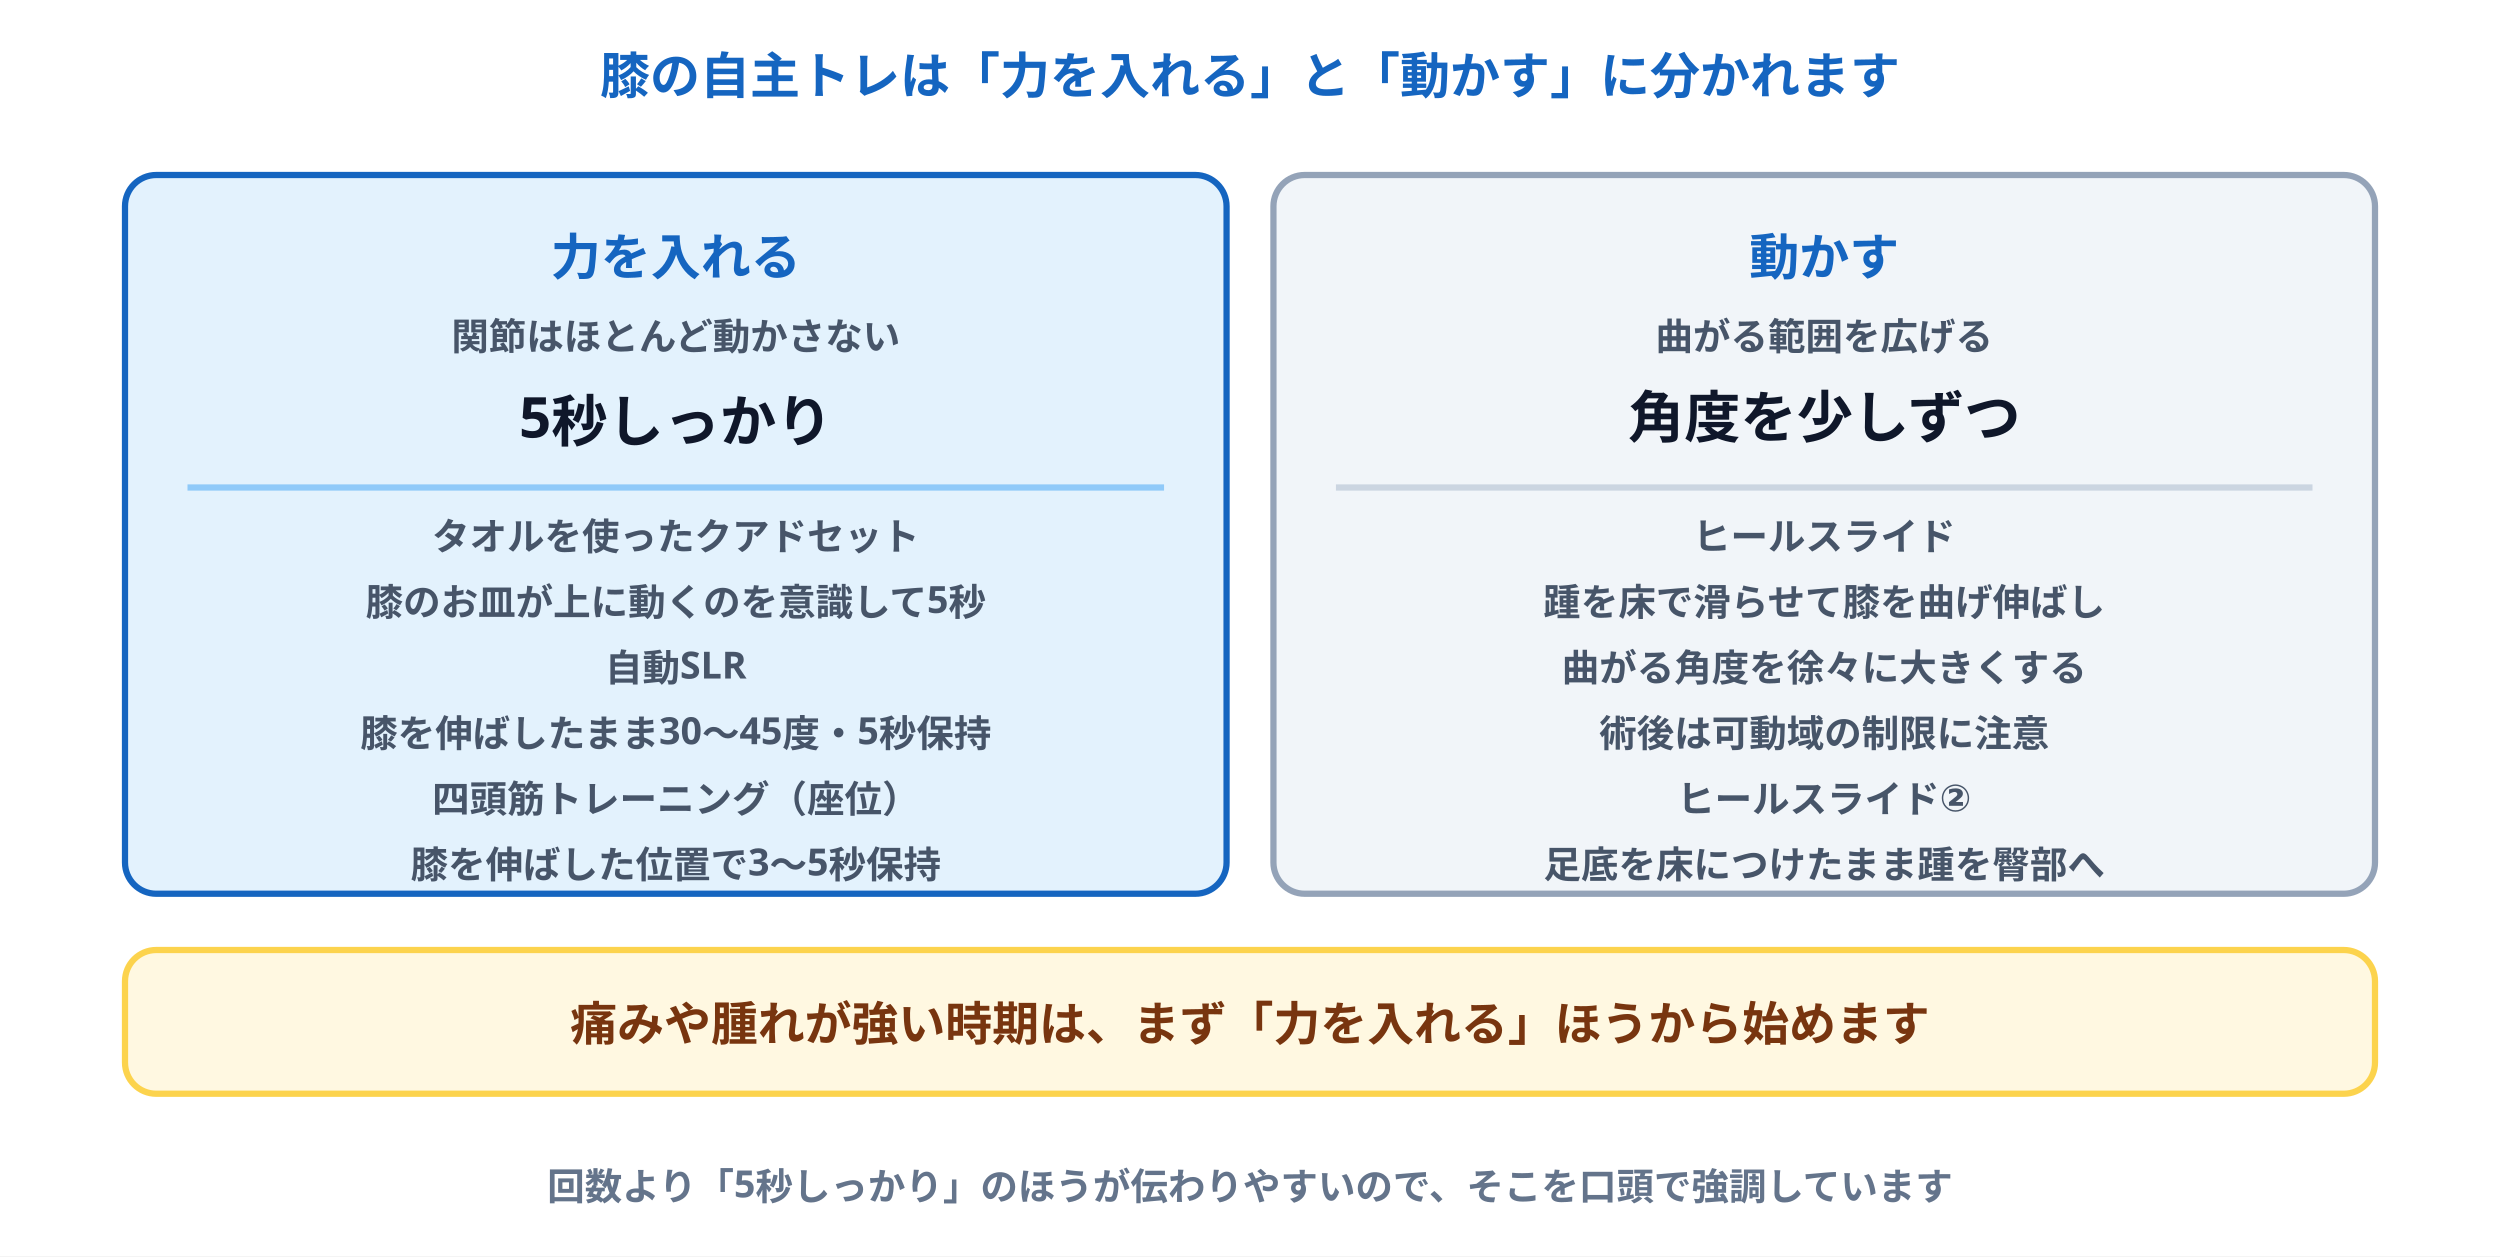
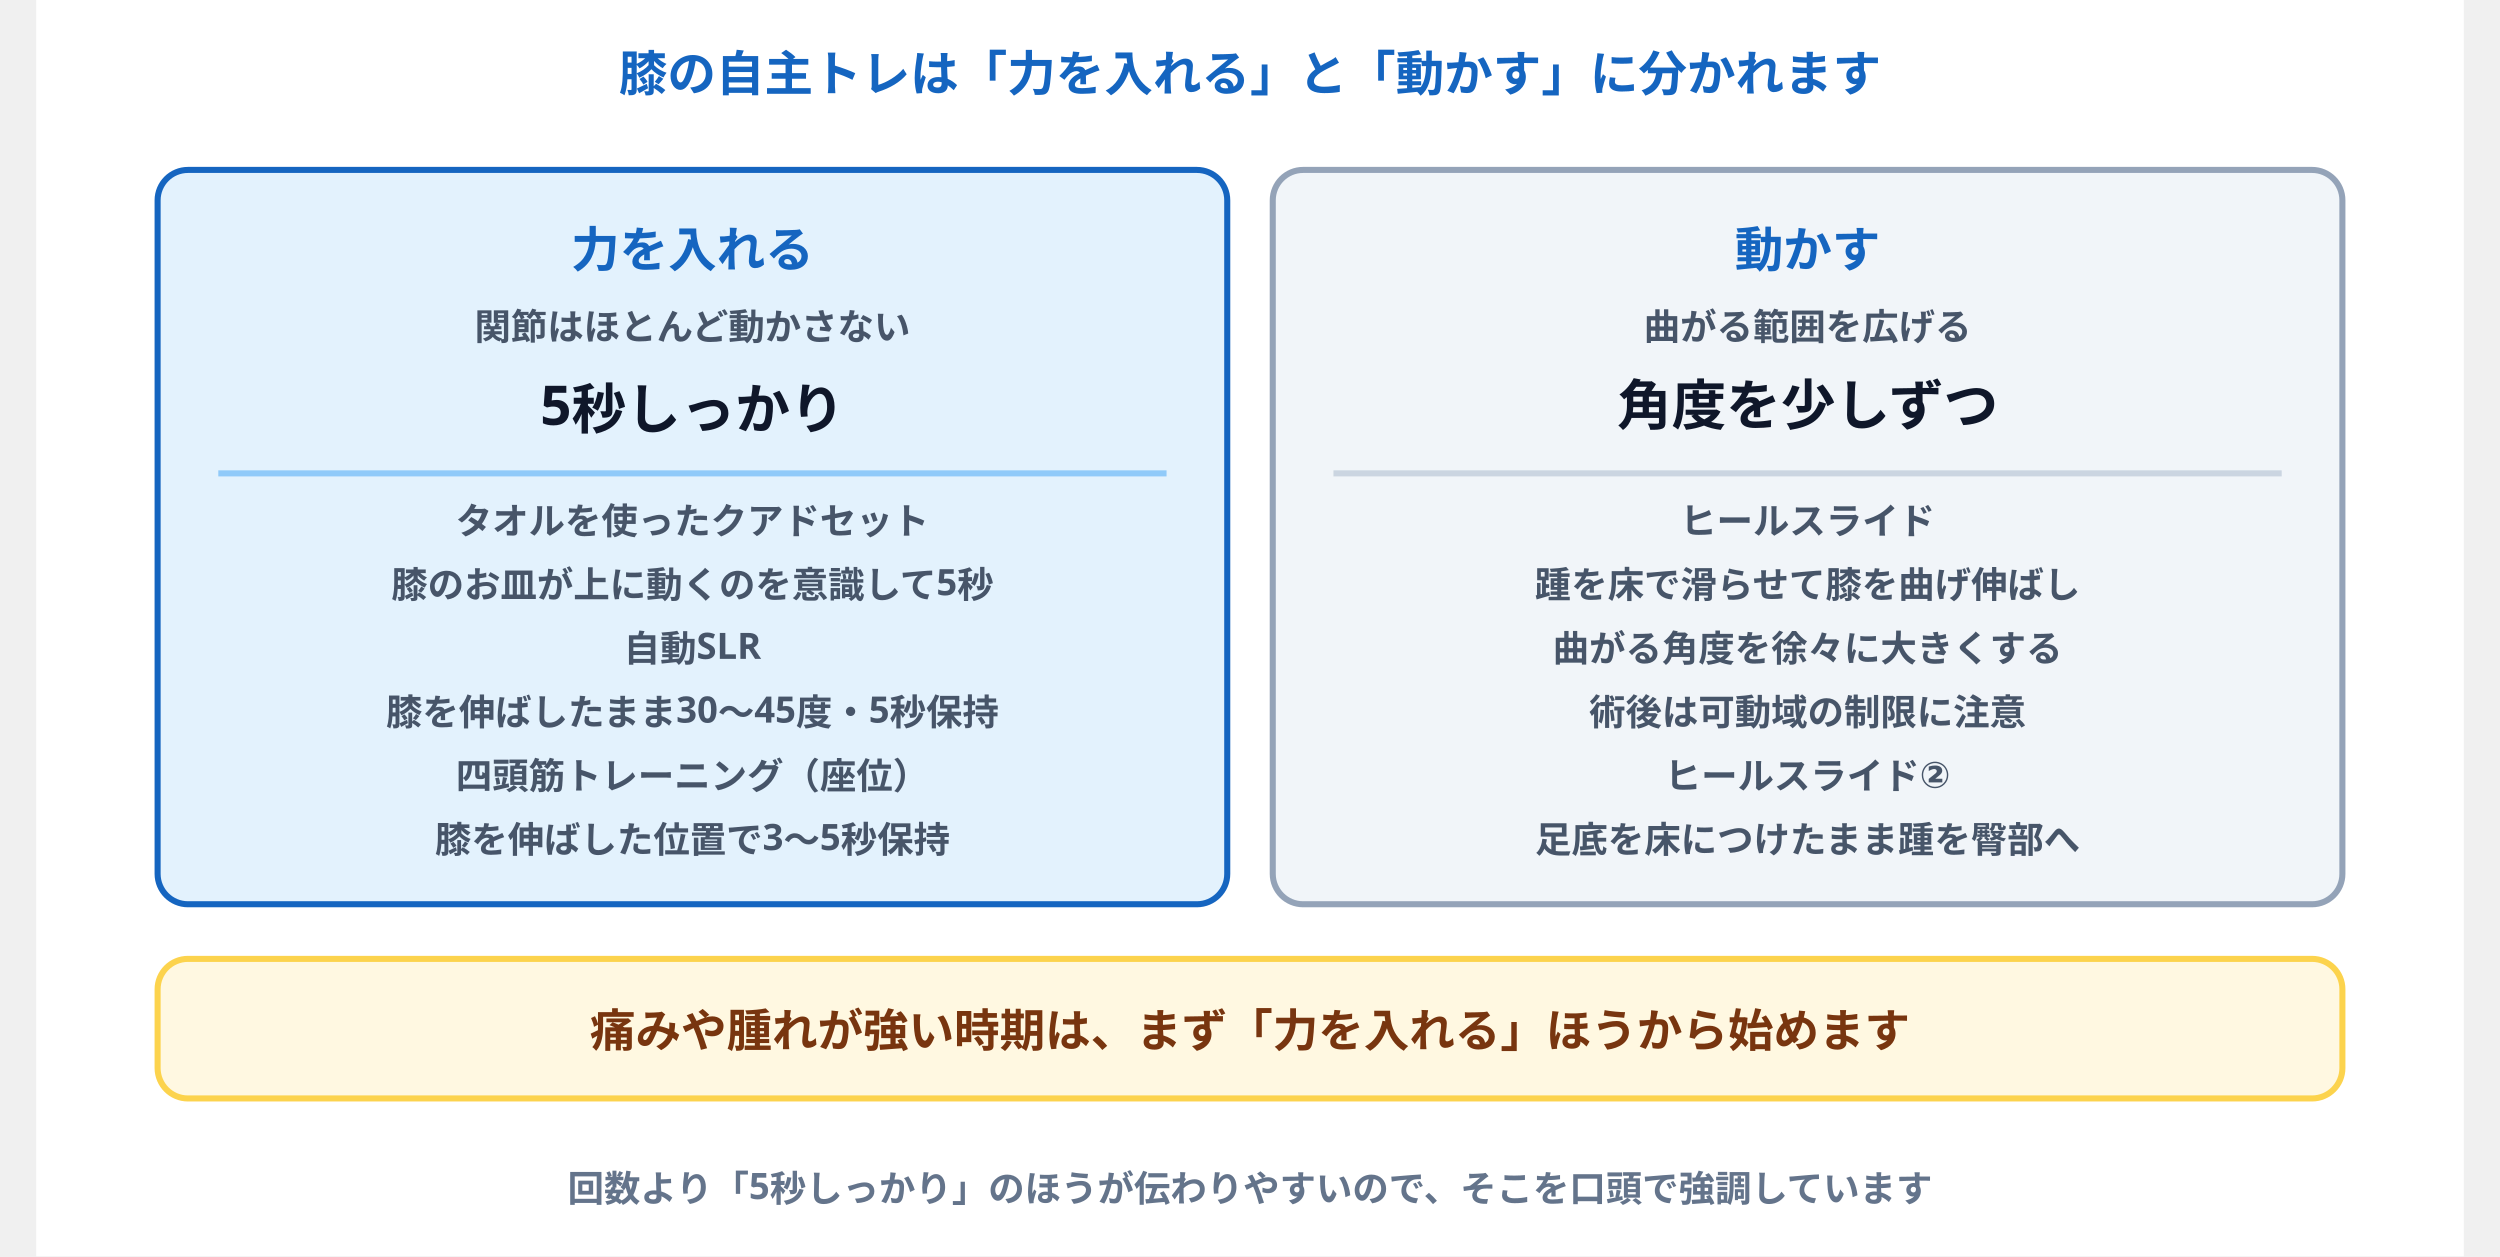
- <svg xmlns="http://www.w3.org/2000/svg" viewBox="0 0 800 402" width="800" height="402">
-   <rect width="800" height="402" fill="#FFFFFF" />
+ <svg xmlns="http://www.w3.org/2000/svg" viewBox="0 0 800 414" width="800" height="402">
+   <rect width="800" height="414" fill="#FFFFFF" />
  <g font-family="'Hiragino Sans','Noto Sans JP','Yu Gothic',sans-serif">
    <text x="400" y="30" text-anchor="middle" font-size="16" font-weight="bold" fill="#1565C0">膝の自主トレは「力を入れる」と「動かす」に分かれます</text>
-     <rect x="40" y="56" width="352.5" height="230" rx="10" fill="#E3F2FD" stroke="#1565C0" stroke-width="2" />
+     <rect x="40" y="56" width="352.5" height="242" rx="10" fill="#E3F2FD" stroke="#1565C0" stroke-width="2" />
    <text x="216.25" y="88" text-anchor="middle" font-size="16" font-weight="bold" fill="#1565C0">力を入れる</text>
    <text x="216.25" y="112" text-anchor="middle" font-size="12" font-weight="bold" fill="#475569">関節はほとんど動かさない</text>
    <text x="216.25" y="140" text-anchor="middle" font-size="18" font-weight="bold" fill="#0F172A">5秒しっかり</text>
    <line x1="60" y1="156" x2="372.5" y2="156" stroke="#90CAF9" stroke-width="2" />
    <text x="216.25" y="176" text-anchor="middle" font-size="12" font-weight="bold" fill="#475569">タオルを使ったクアドセット</text>
    <text x="216.25" y="197" text-anchor="middle" font-size="12" font-weight="bold" fill="#475569">　膝のお皿が上に動くのを意識して5秒</text>
    <text x="216.25" y="218" text-anchor="middle" font-size="12" font-weight="bold" fill="#475569">自動SLR</text>
    <text x="216.25" y="239" text-anchor="middle" font-size="12" font-weight="bold" fill="#475569">　膝を伸ばしたまま30〜45度・5秒保持</text>
    <text x="216.25" y="260" text-anchor="middle" font-size="12" font-weight="bold" fill="#475569">四頭筋トレーニング（座位）</text>
    <text x="216.25" y="281" text-anchor="middle" font-size="12" font-weight="bold" fill="#475569">　膝を伸ばした位置で3〜5秒保持</text>
-     <rect x="407.5" y="56" width="352.5" height="230" rx="10" fill="#F1F5F9" stroke="#94A3B8" stroke-width="2" />
+     <rect x="407.5" y="56" width="352.5" height="242" rx="10" fill="#F1F5F9" stroke="#94A3B8" stroke-width="2" />
    <text x="583.75" y="88" text-anchor="middle" font-size="16" font-weight="bold" fill="#1565C0">動かす</text>
    <text x="583.75" y="112" text-anchor="middle" font-size="12" font-weight="bold" fill="#475569">曲がる範囲を広げる</text>
    <text x="583.75" y="140" text-anchor="middle" font-size="18" font-weight="bold" fill="#0F172A">角度を少しずつ</text>
    <line x1="427.5" y1="156" x2="740" y2="156" stroke="#CBD5E1" stroke-width="2" />
    <text x="583.75" y="176" text-anchor="middle" font-size="12" font-weight="bold" fill="#475569">ヒールスライド</text>
    <text x="583.75" y="197" text-anchor="middle" font-size="12" font-weight="bold" fill="#475569">　踵を床で滑らせて膝を曲げ伸ばし</text>
    <text x="583.75" y="218" text-anchor="middle" font-size="12" font-weight="bold" fill="#475569">　曲がる角度を徐々に大きくする</text>
    <text x="583.75" y="239" text-anchor="middle" font-size="12" font-weight="bold" fill="#475569">　術後は可動域の制限に注意</text>
    <text x="583.75" y="260" text-anchor="middle" font-size="12" font-weight="bold" fill="#475569">ヒールスライド②</text>
    <text x="583.75" y="281" text-anchor="middle" font-size="12" font-weight="bold" fill="#475569">　足底を床につけたまま踵を臀部へ</text>
-     <rect x="40" y="304" width="720" height="46" rx="10" fill="#FFF8E1" stroke="#FCD34D" stroke-width="2" />
-     <text x="400" y="333" text-anchor="middle" font-size="15" font-weight="bold" fill="#78350F">痛みや腫れが強い時期は、まず「力を入れる」ほうから始めます</text>
-     <text x="400" y="384" text-anchor="middle" font-size="12" font-weight="bold" fill="#64748B">回数より「5秒しっかり」のほうが伝わりやすいので、そこを口頭で強調しています</text>
+     <rect x="40" y="316" width="720" height="46" rx="10" fill="#FFF8E1" stroke="#FCD34D" stroke-width="2" />
+     <text x="400" y="345" text-anchor="middle" font-size="15" font-weight="bold" fill="#78350F">痛みや腫れが強い時期は、まず「力を入れる」ほうから始めます</text>
+     <text x="400" y="396" text-anchor="middle" font-size="12" font-weight="bold" fill="#64748B">回数より「5秒しっかり」のほうが伝わりやすいので、そこを口頭で強調しています</text>
  </g>
</svg>
